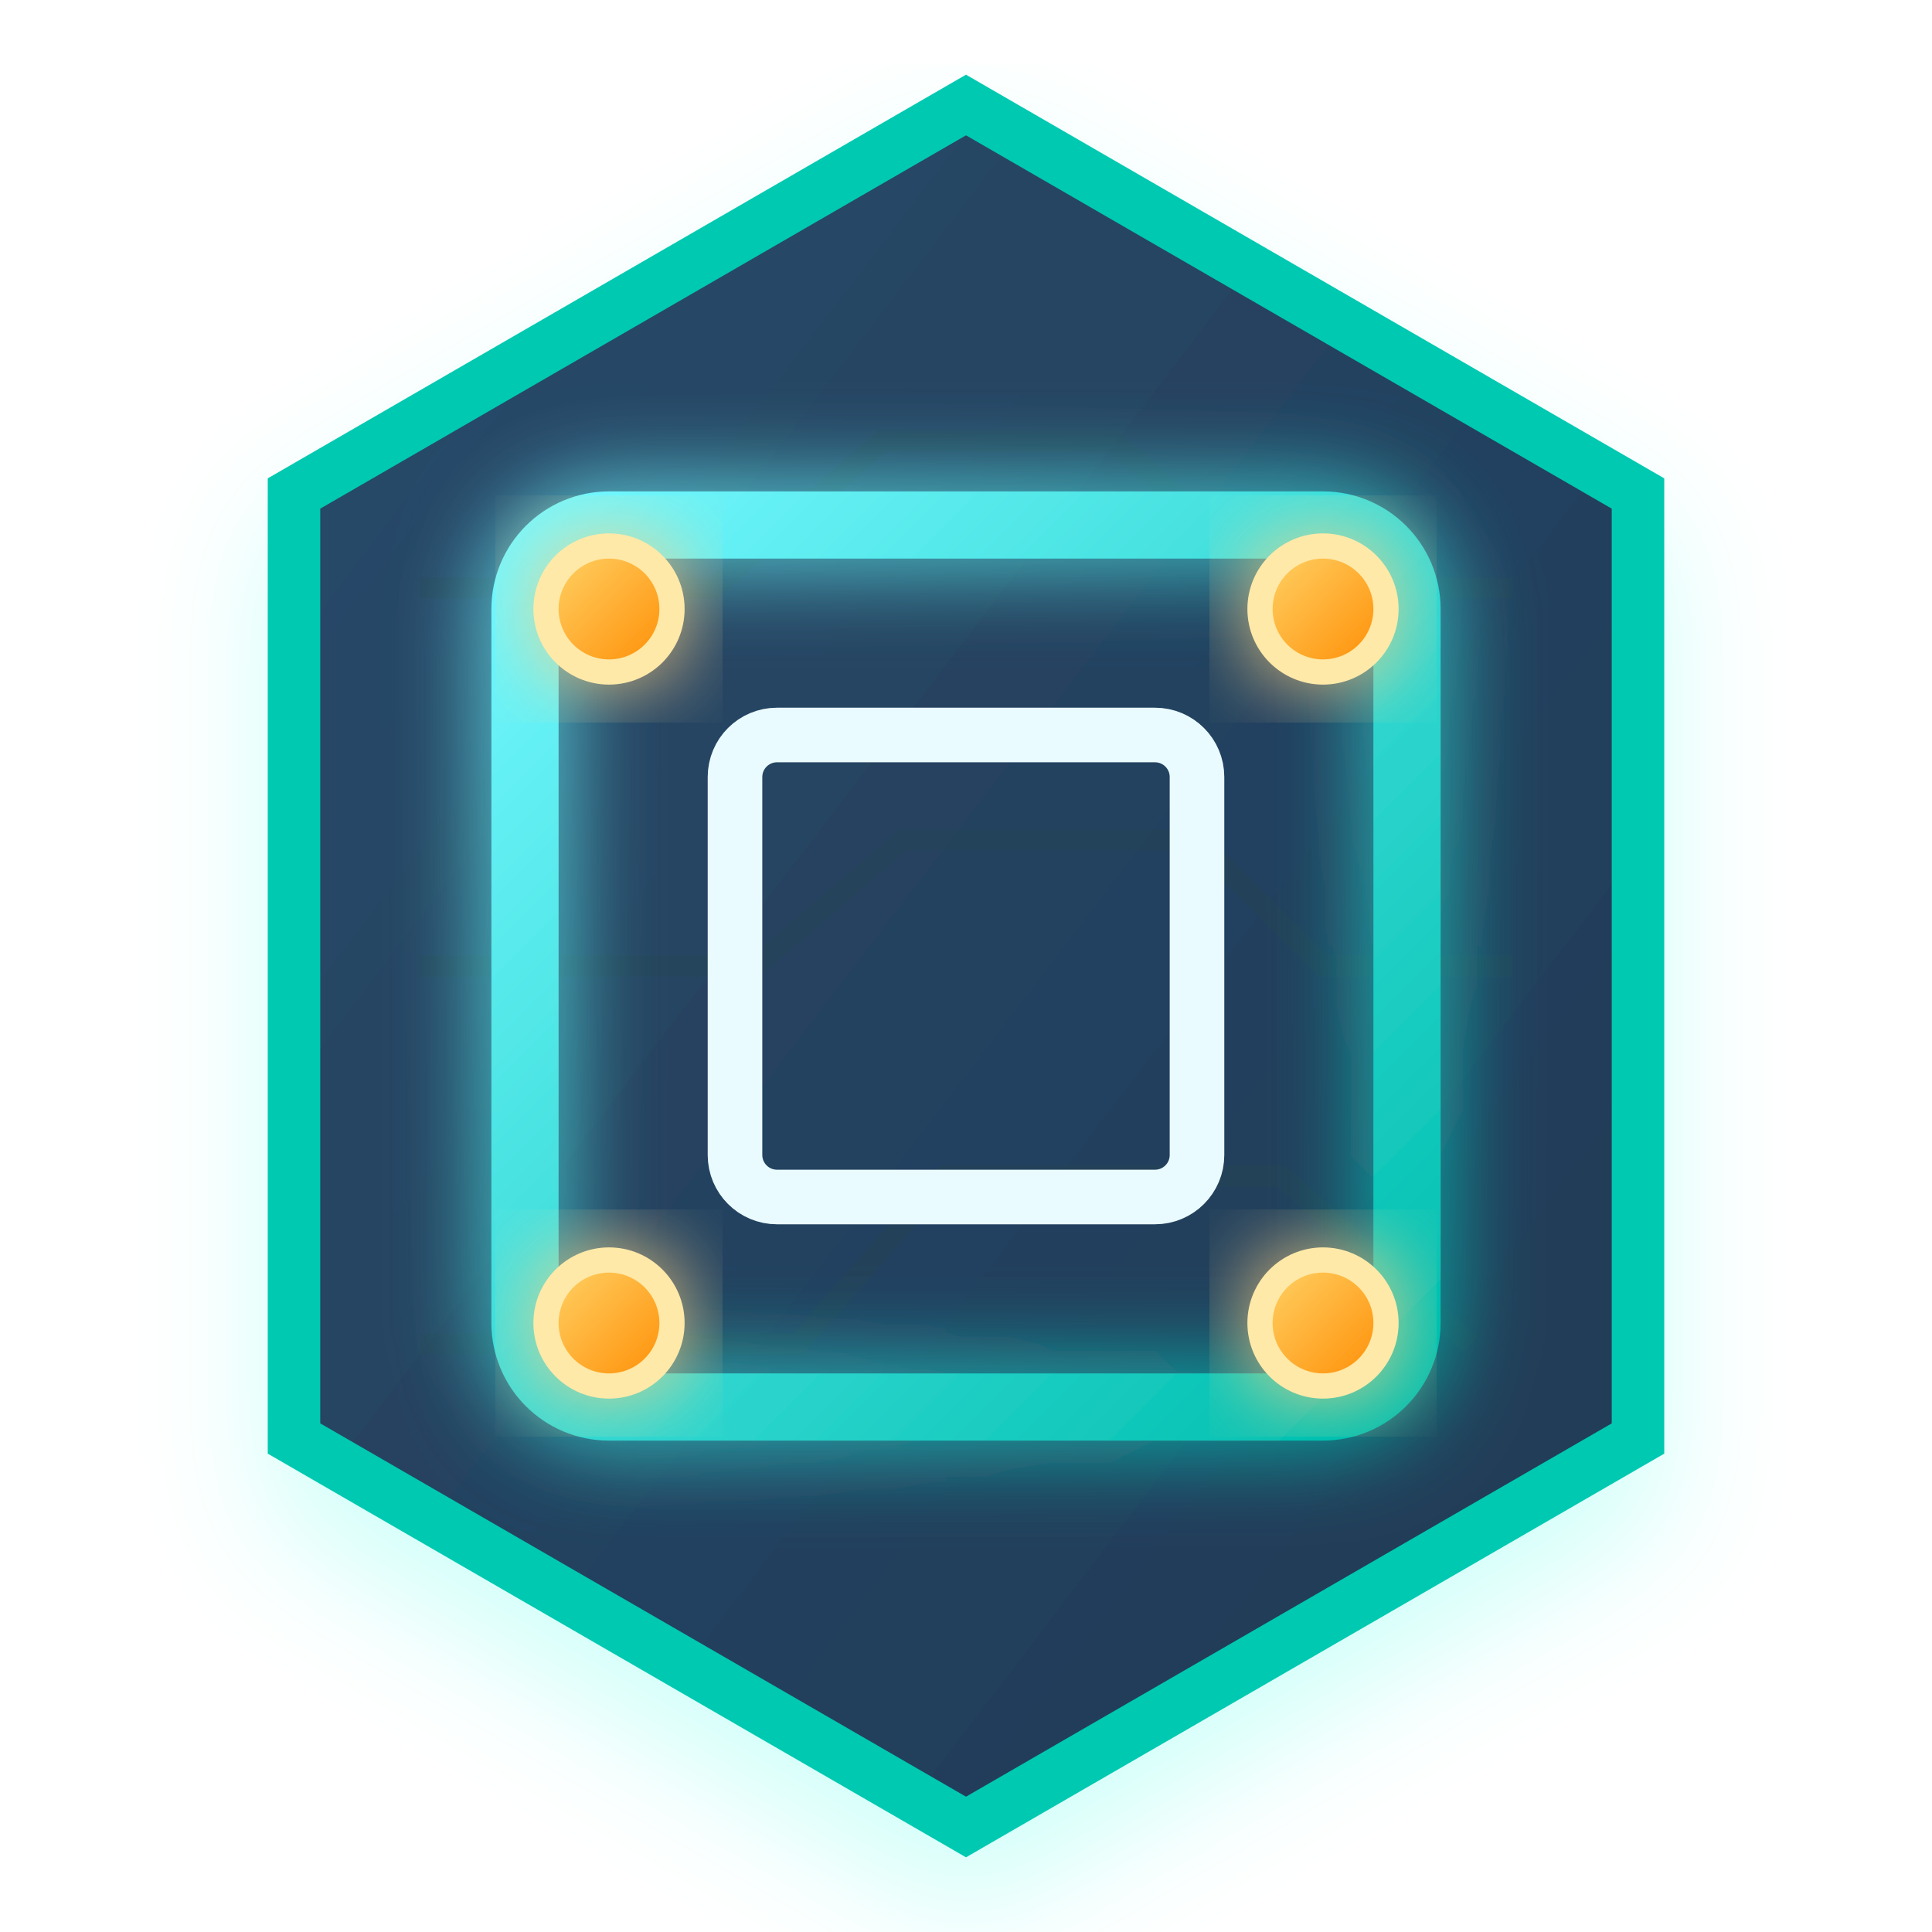
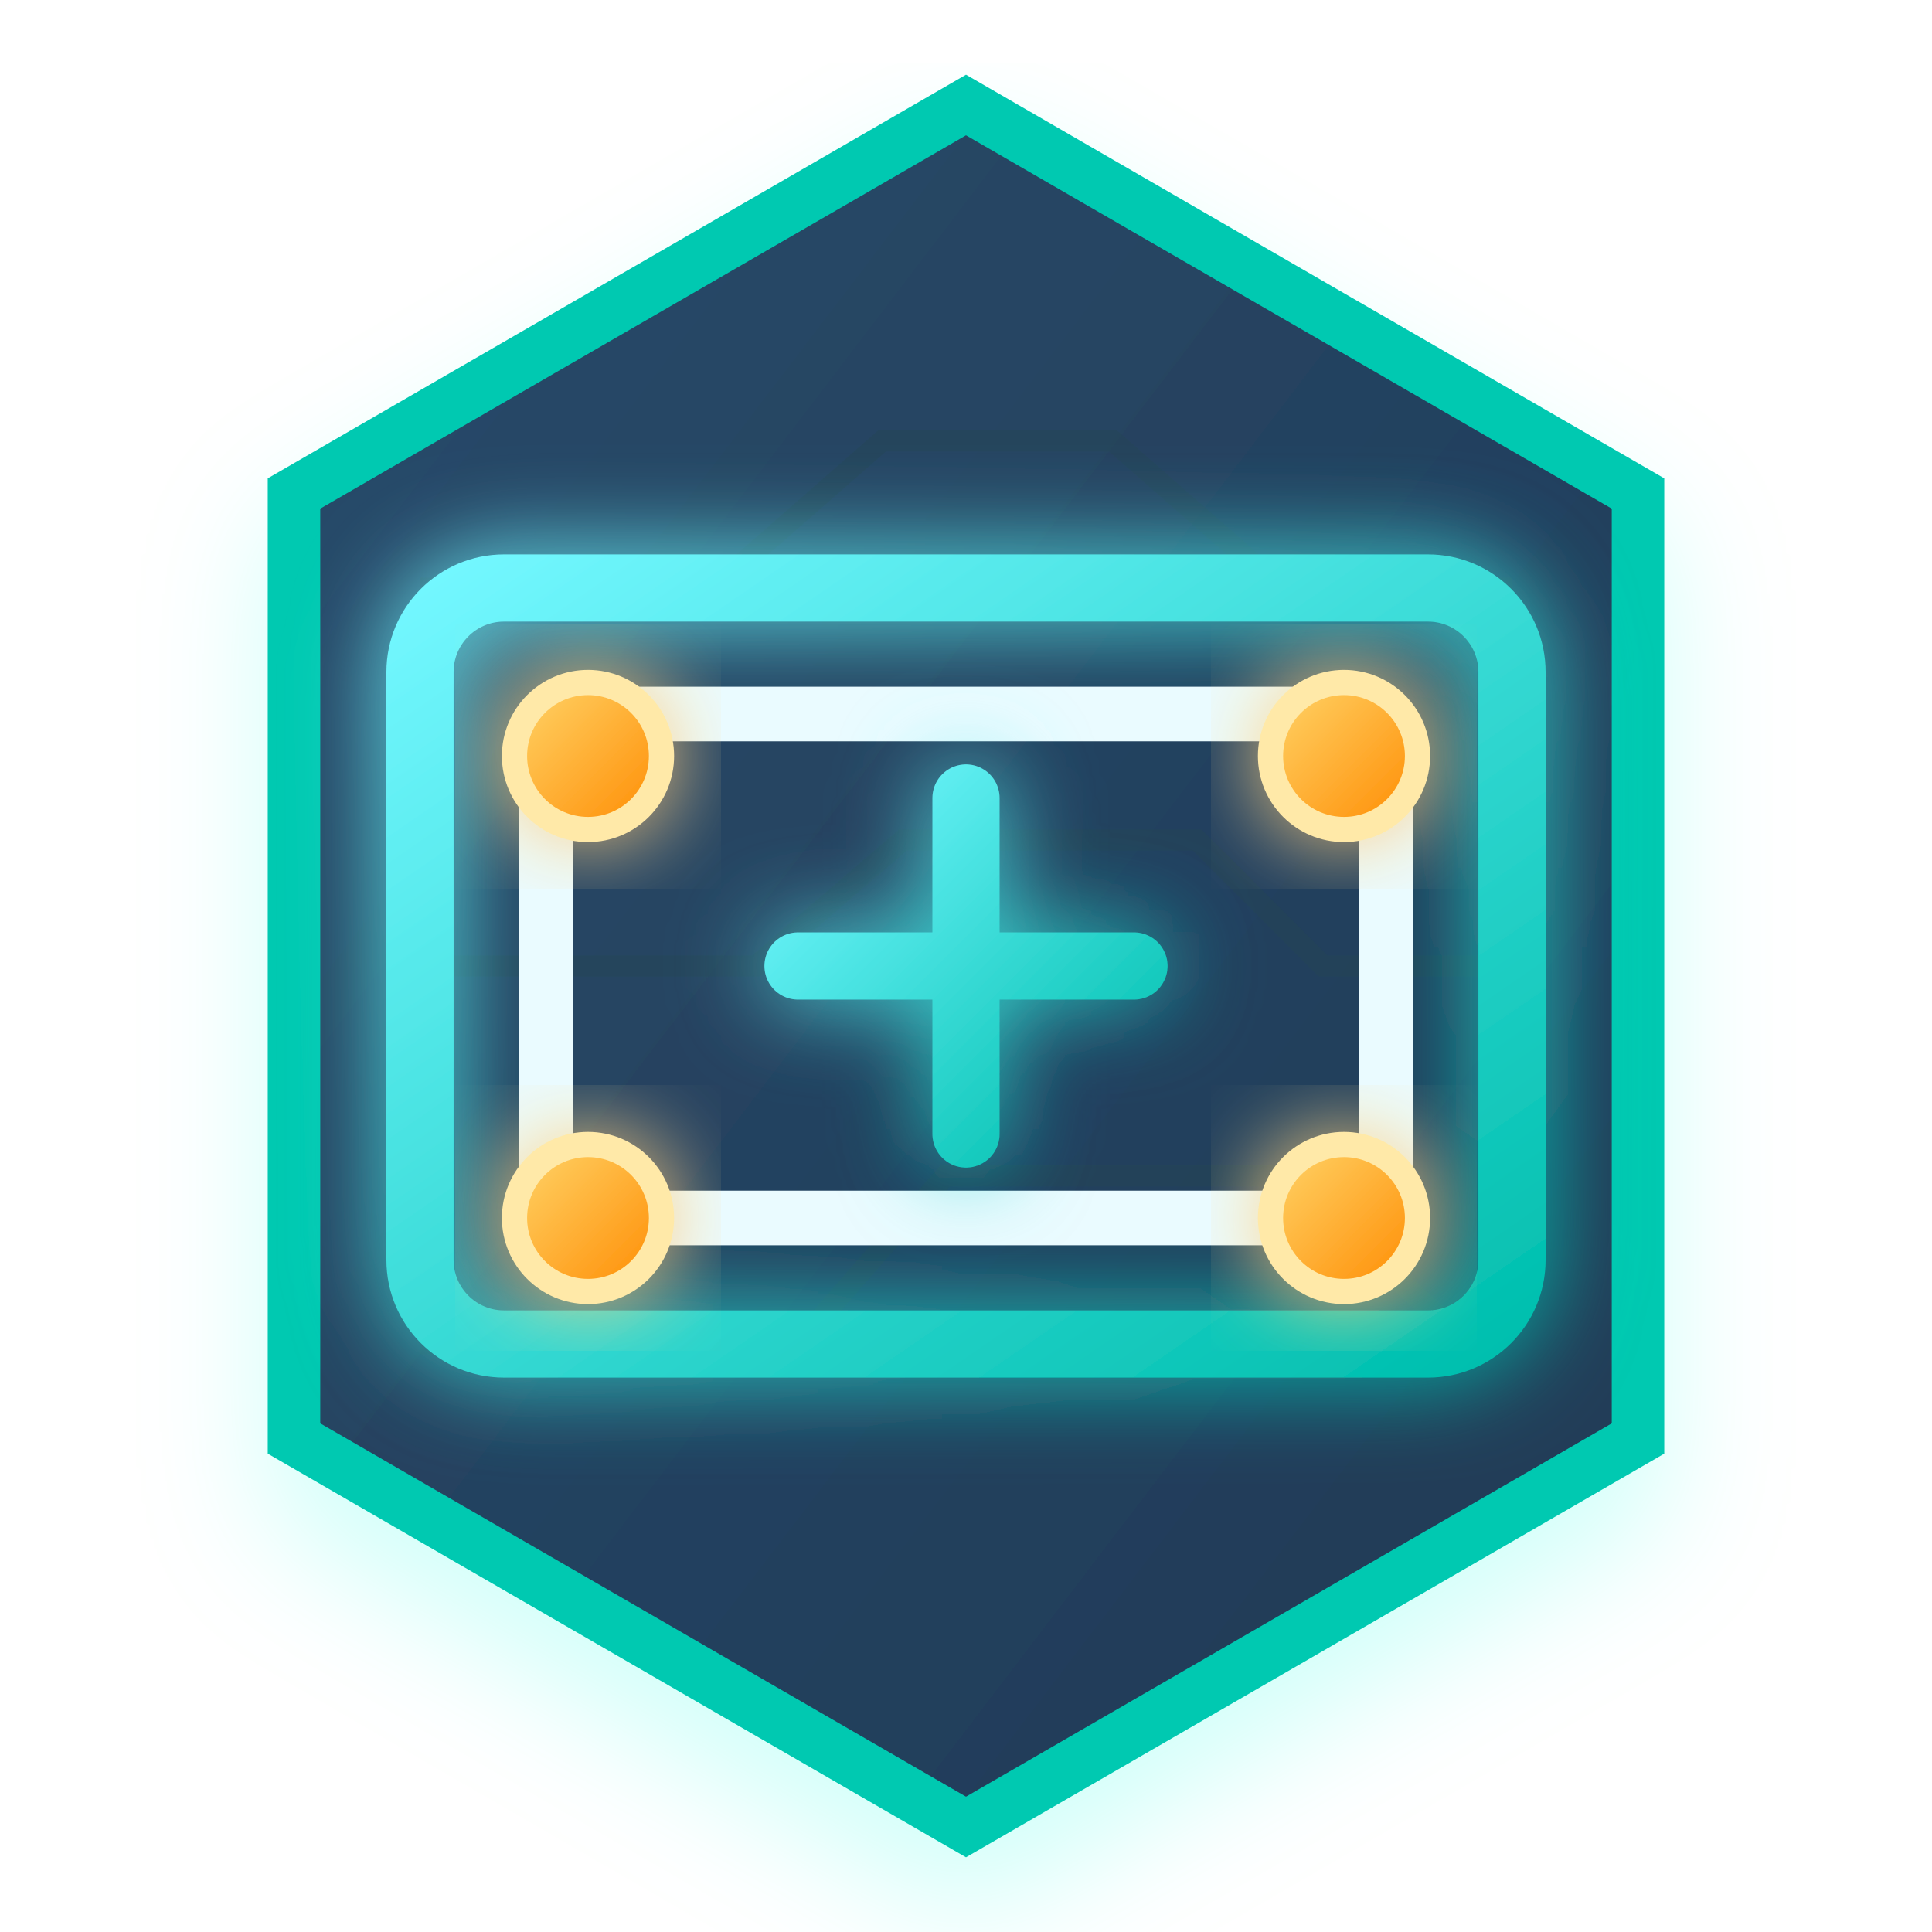
<svg xmlns="http://www.w3.org/2000/svg" width="92" height="92" viewBox="0 0 92 92" role="img" aria-label="Place Chamber">
  <defs>
    <linearGradient id="bg" x1="0" y1="0" x2="1" y2="1">
      <stop offset="0" stop-color="#2A4A6A" />
      <stop offset="1" stop-color="#1E3A55" />
    </linearGradient>
    <linearGradient id="cyan" x1="0" y1="0" x2="1" y2="1">
      <stop offset="0" stop-color="#73F7FF" />
      <stop offset="1" stop-color="#00BFAE" />
    </linearGradient>
+     <linearGradient id="grn" x1="0" y1="0" x2="1" y2="1">
+       <stop offset="0" stop-color="#4AFF91" />
+       <stop offset="1" stop-color="#00C95A" />
+     </linearGradient>
    <linearGradient id="orange" x1="0" y1="0" x2="1" y2="1">
      <stop offset="0" stop-color="#FFD66B" />
      <stop offset="1" stop-color="#FF8A00" />
+     </linearGradient>
+     <linearGradient id="red" x1="0" y1="0" x2="1" y2="1">
+       <stop offset="0" stop-color="#FF6B6B" />
+       <stop offset="1" stop-color="#CC2020" />
    </linearGradient>
    <filter id="glow" x="-40%" y="-40%" width="180%" height="180%">
      <feGaussianBlur stdDeviation="2.2" result="b" />
      <feMerge>
        <feMergeNode in="b" />
        <feMergeNode in="SourceGraphic" />
      </feMerge>
    </filter>
    <filter id="soft" x="-20%" y="-20%" width="140%" height="140%">
      <feDropShadow dx="0" dy="3" stdDeviation="3" flood-color="#00FFE0" flood-opacity="0.18" />
    </filter>
    <style>
-       .tile{fill:url(#bg);stroke:#00C9B1;stroke-width:2.5;opacity:1;filter:url(#soft)}
+       .tile{fill:url(#bg);stroke:#00C9B1;stroke-width:2.5;filter:url(#soft)}
      .map{fill:none;stroke:#234653;stroke-width:1;opacity:.42}
      .c{fill:none;stroke:url(#cyan);stroke-width:3.2;stroke-linecap:round;stroke-linejoin:round;filter:url(#glow)}
-       .ct{fill:url(#cyan);stroke:#DFFFFF;stroke-width:1.2;filter:url(#glow)}
+       .cf{fill:url(#cyan);stroke:#DFFFFF;stroke-width:1.2;filter:url(#glow)}
+       .g{fill:none;stroke:url(#grn);stroke-width:3.2;stroke-linecap:round;stroke-linejoin:round;filter:url(#glow)}
+       .gf{fill:url(#grn);stroke:#C8FFE0;stroke-width:1.2;filter:url(#glow)}
      .o{fill:none;stroke:url(#orange);stroke-width:3.2;stroke-linecap:round;stroke-linejoin:round;filter:url(#glow)}
-       .ot{fill:url(#orange);stroke:#FFE9A8;stroke-width:1.2;filter:url(#glow)}
+       .of{fill:url(#orange);stroke:#FFE9A8;stroke-width:1.2;filter:url(#glow)}
+       .r{fill:none;stroke:url(#red);stroke-width:3.2;stroke-linecap:round;stroke-linejoin:round;filter:url(#glow)}
+       .rf{fill:url(#red);stroke:#FFB0B0;stroke-width:1.2;filter:url(#glow)}
      .w{fill:none;stroke:#EAFBFF;stroke-width:2.6;stroke-linecap:round;stroke-linejoin:round}
      .dot{fill:#EAFBFF;stroke:#AFFFF8;stroke-width:1.6;filter:url(#glow)}
-       .txt{font-family:Arial, Helvetica, sans-serif;font-size:15px;font-weight:700;fill:#FFE4A3;text-anchor:middle}
    </style>
  </defs>
  <polygon class="tile" points="46,5 78,23.5 78,68.5 46,87 14,68.5 14,23.5" />
  <path class="map" d="M20 28h14l8-7h11l8 7h11M20 46h16l7-6h14l6 6h9M20 64h18l7-8h16l9 8" />
-   <rect class="c" x="25" y="25" width="42" height="42" rx="4" />
-   <rect class="w" x="35" y="35" width="22" height="22" rx="2" />
-   <circle class="ot" cx="29" cy="29" r="3" />
-   <circle class="ot" cx="63" cy="29" r="3" />
-   <circle class="ot" cx="29" cy="63" r="3" />
-   <circle class="ot" cx="63" cy="63" r="3" />
+   <rect class="c" x="20" y="28" width="52" height="36" rx="4" />
+   <rect class="w" x="26" y="34" width="40" height="24" rx="2" />
+   <circle class="of" cx="28" cy="36" r="3.5" />
+   <circle class="of" cx="64" cy="36" r="3.5" />
+   <circle class="of" cx="28" cy="58" r="3.5" />
+   <circle class="of" cx="64" cy="58" r="3.5" />
+   <path class="c" d="M38 46h16M46 38v16" />
</svg>
